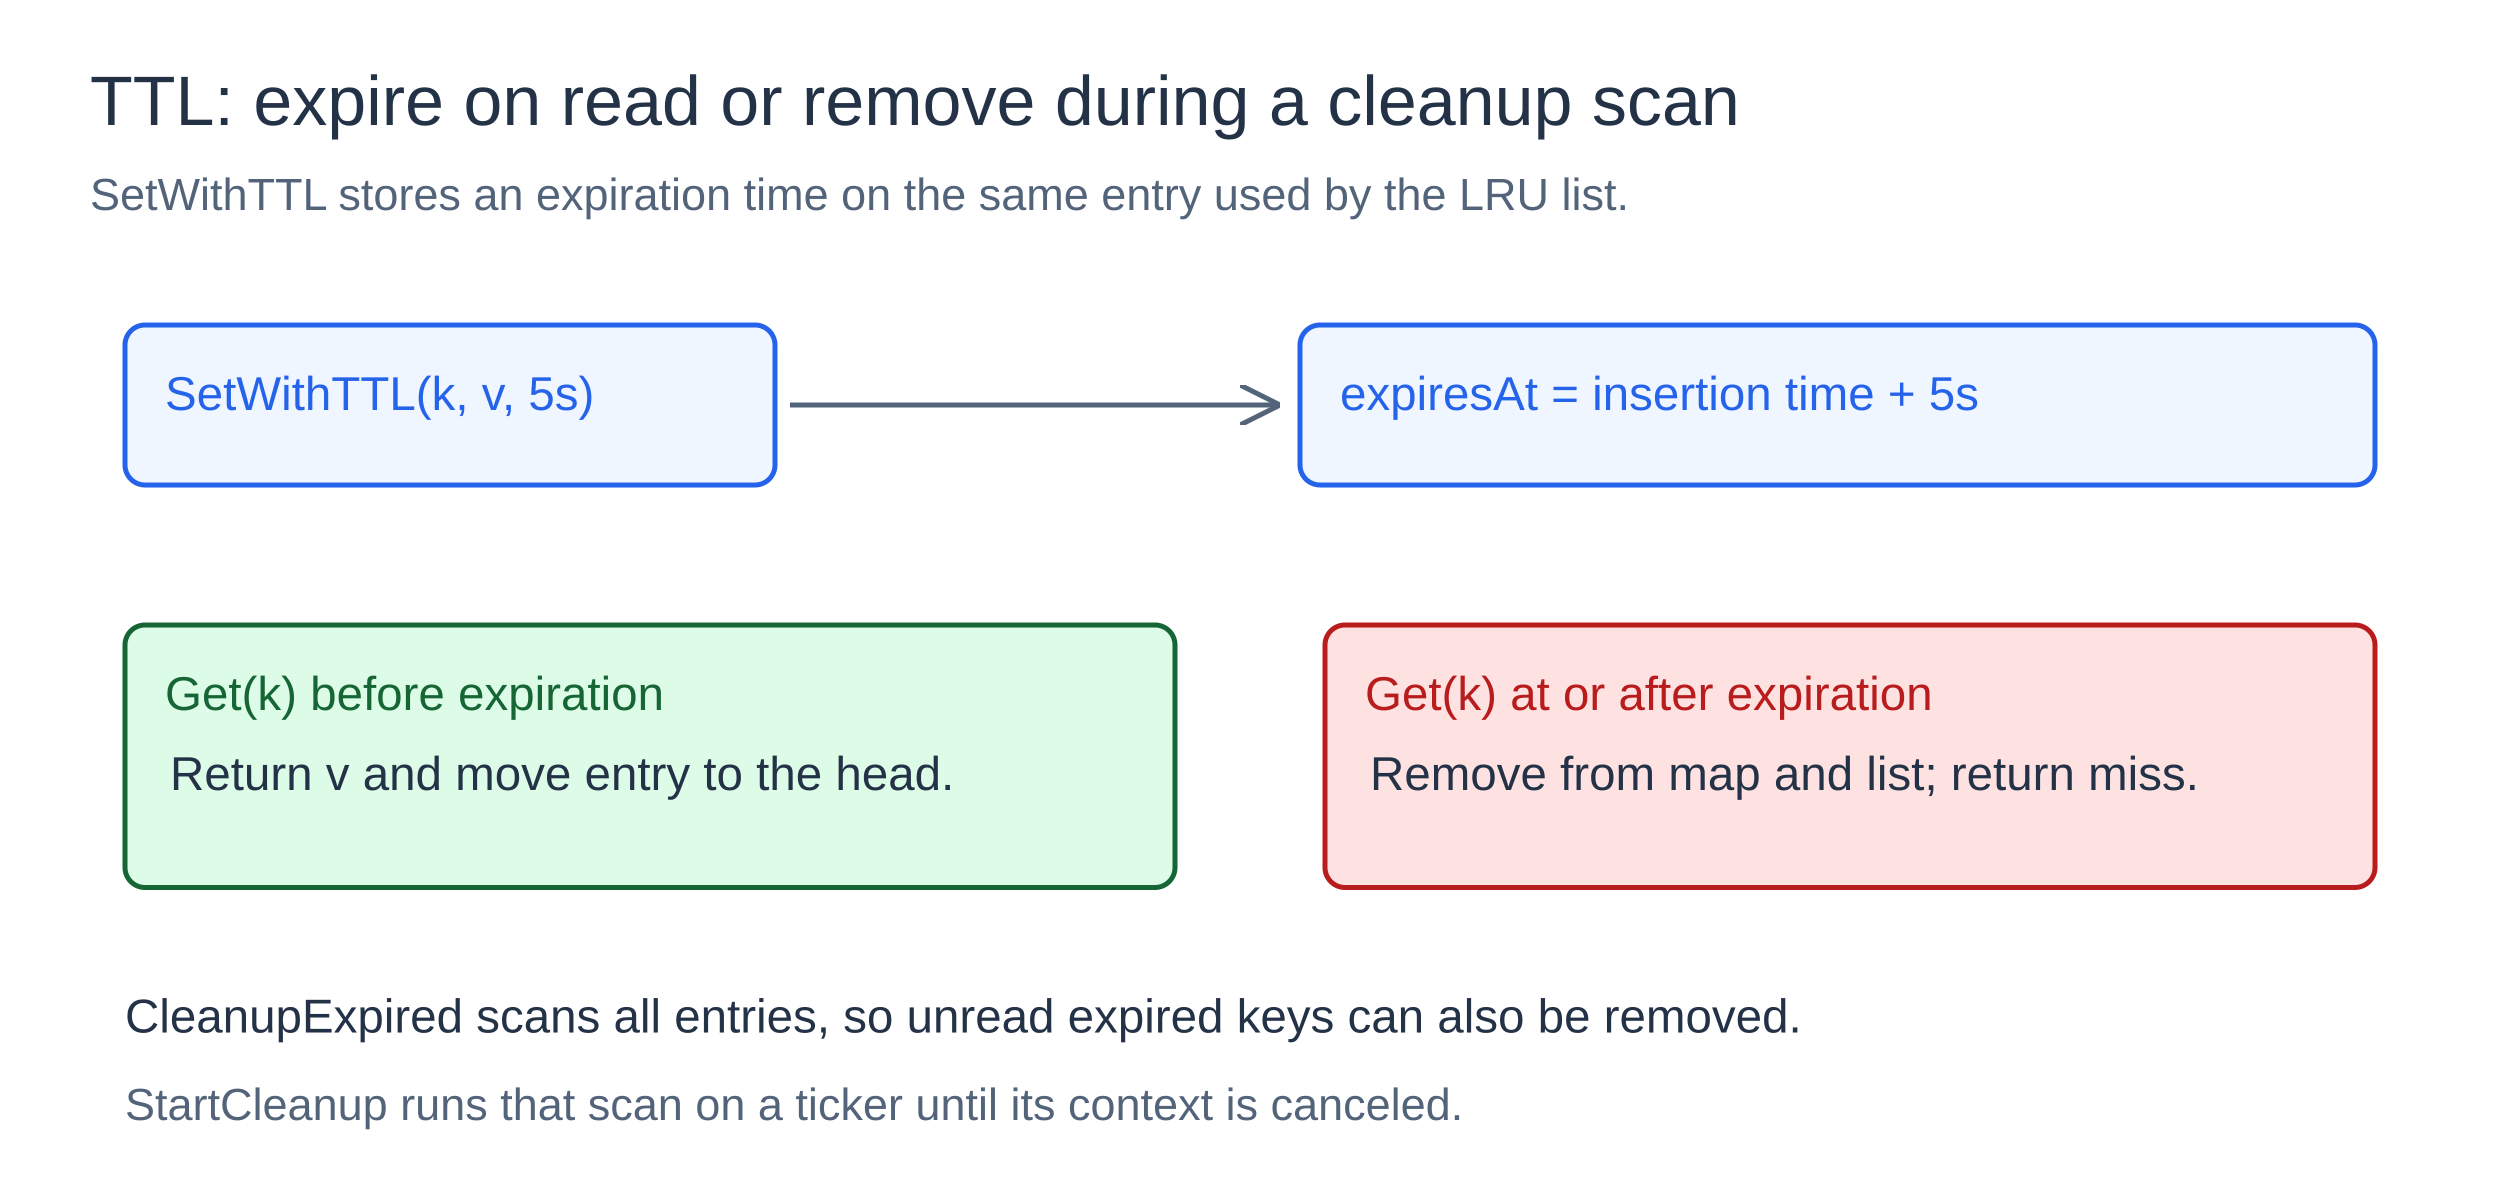
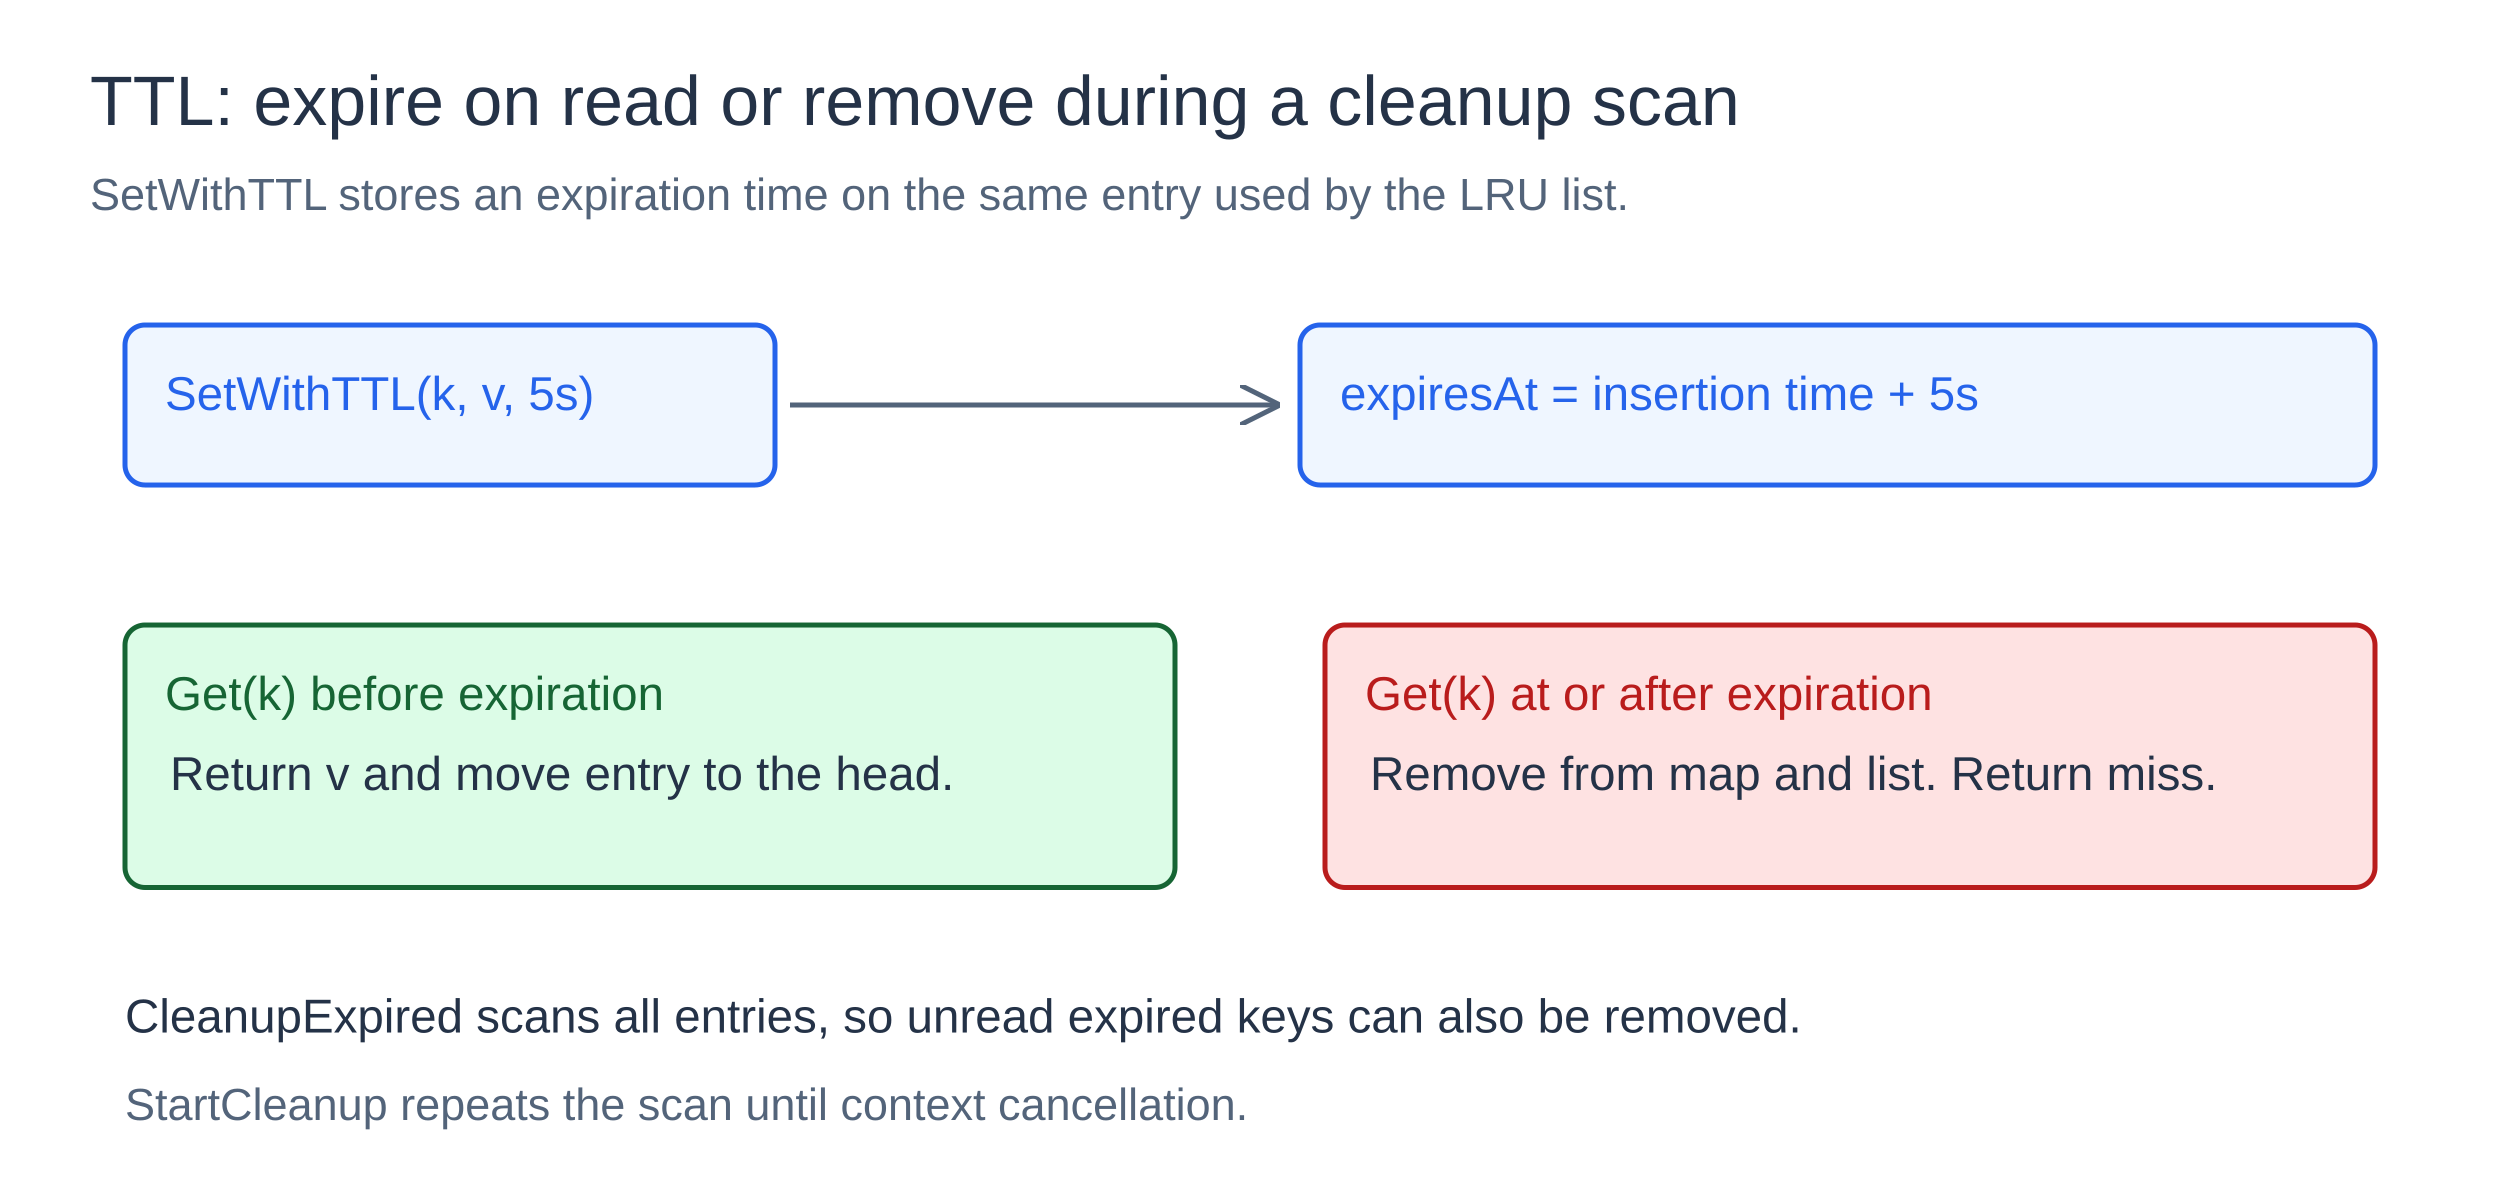
<svg xmlns="http://www.w3.org/2000/svg" width="1000" height="480" viewBox="0 0 1000 480" role="img" aria-labelledby="title desc">
  <defs>
    <marker id="arrow" markerWidth="8" markerHeight="8" refX="7" refY="4" orient="auto">
      <path d="M 0 0 L 8 4 L 0 8" fill="none" stroke="#53647a" />
    </marker>
    <marker id="back" markerWidth="8" markerHeight="8" refX="1" refY="4" orient="auto">
      <path d="M 8 0 L 0 4 L 8 8" fill="none" stroke="#53647a" />
    </marker>
  </defs>
  <rect width="1000" height="480" fill="#fff" />
  <text x="36" y="50" font-family="Arial, Helvetica, sans-serif" font-size="28" fill="#243247">TTL: expire on read or remove during a cleanup scan</text>
  <text x="36" y="84" font-family="Arial, Helvetica, sans-serif" font-size="18" fill="#53647a">SetWithTTL stores an expiration time on the same entry used by the LRU list.</text>
  <rect x="50" y="130" width="260" height="64" rx="8" fill="#eff6ff" stroke="#2563eb" stroke-width="2" />
  <text x="66" y="164" font-family="Arial, Helvetica, sans-serif" font-size="19" fill="#2563eb">SetWithTTL(k, v, 5s)</text>
  <path d="M 316 162 L 510 162" fill="none" stroke="#53647a" stroke-width="2" marker-end="url(#arrow)" />
  <rect x="520" y="130" width="430" height="64" rx="8" fill="#eff6ff" stroke="#2563eb" stroke-width="2" />
  <text x="536" y="164" font-family="Arial, Helvetica, sans-serif" font-size="19" fill="#2563eb">expiresAt = insertion time + 5s</text>
  <rect x="50" y="250" width="420" height="105" rx="8" fill="#dcfce7" stroke="#166534" stroke-width="2" />
  <text x="66" y="284" font-family="Arial, Helvetica, sans-serif" font-size="19" fill="#166534">Get(k) before expiration</text>
  <text x="68" y="316" font-family="Arial, Helvetica, sans-serif" font-size="19" fill="#243247">Return v and move entry to the head.</text>
  <rect x="530" y="250" width="420" height="105" rx="8" fill="#fee2e2" stroke="#b91c1c" stroke-width="2" />
  <text x="546" y="284" font-family="Arial, Helvetica, sans-serif" font-size="19" fill="#b91c1c">Get(k) at or after expiration</text>
-   <text x="548" y="316" font-family="Arial, Helvetica, sans-serif" font-size="19" fill="#243247">Remove from map and list; return miss.</text>
+   <text x="548" y="316" font-family="Arial, Helvetica, sans-serif" font-size="19" fill="#243247">Remove from map and list. Return miss.</text>
  <text x="50" y="413" font-family="Arial, Helvetica, sans-serif" font-size="19" fill="#243247">CleanupExpired scans all entries, so unread expired keys can also be removed.</text>
-   <text x="50" y="448" font-family="Arial, Helvetica, sans-serif" font-size="18" fill="#53647a">StartCleanup runs that scan on a ticker until its context is canceled.</text>
+   <text x="50" y="448" font-family="Arial, Helvetica, sans-serif" font-size="18" fill="#53647a">StartCleanup repeats the scan until context cancellation.</text>
</svg>
